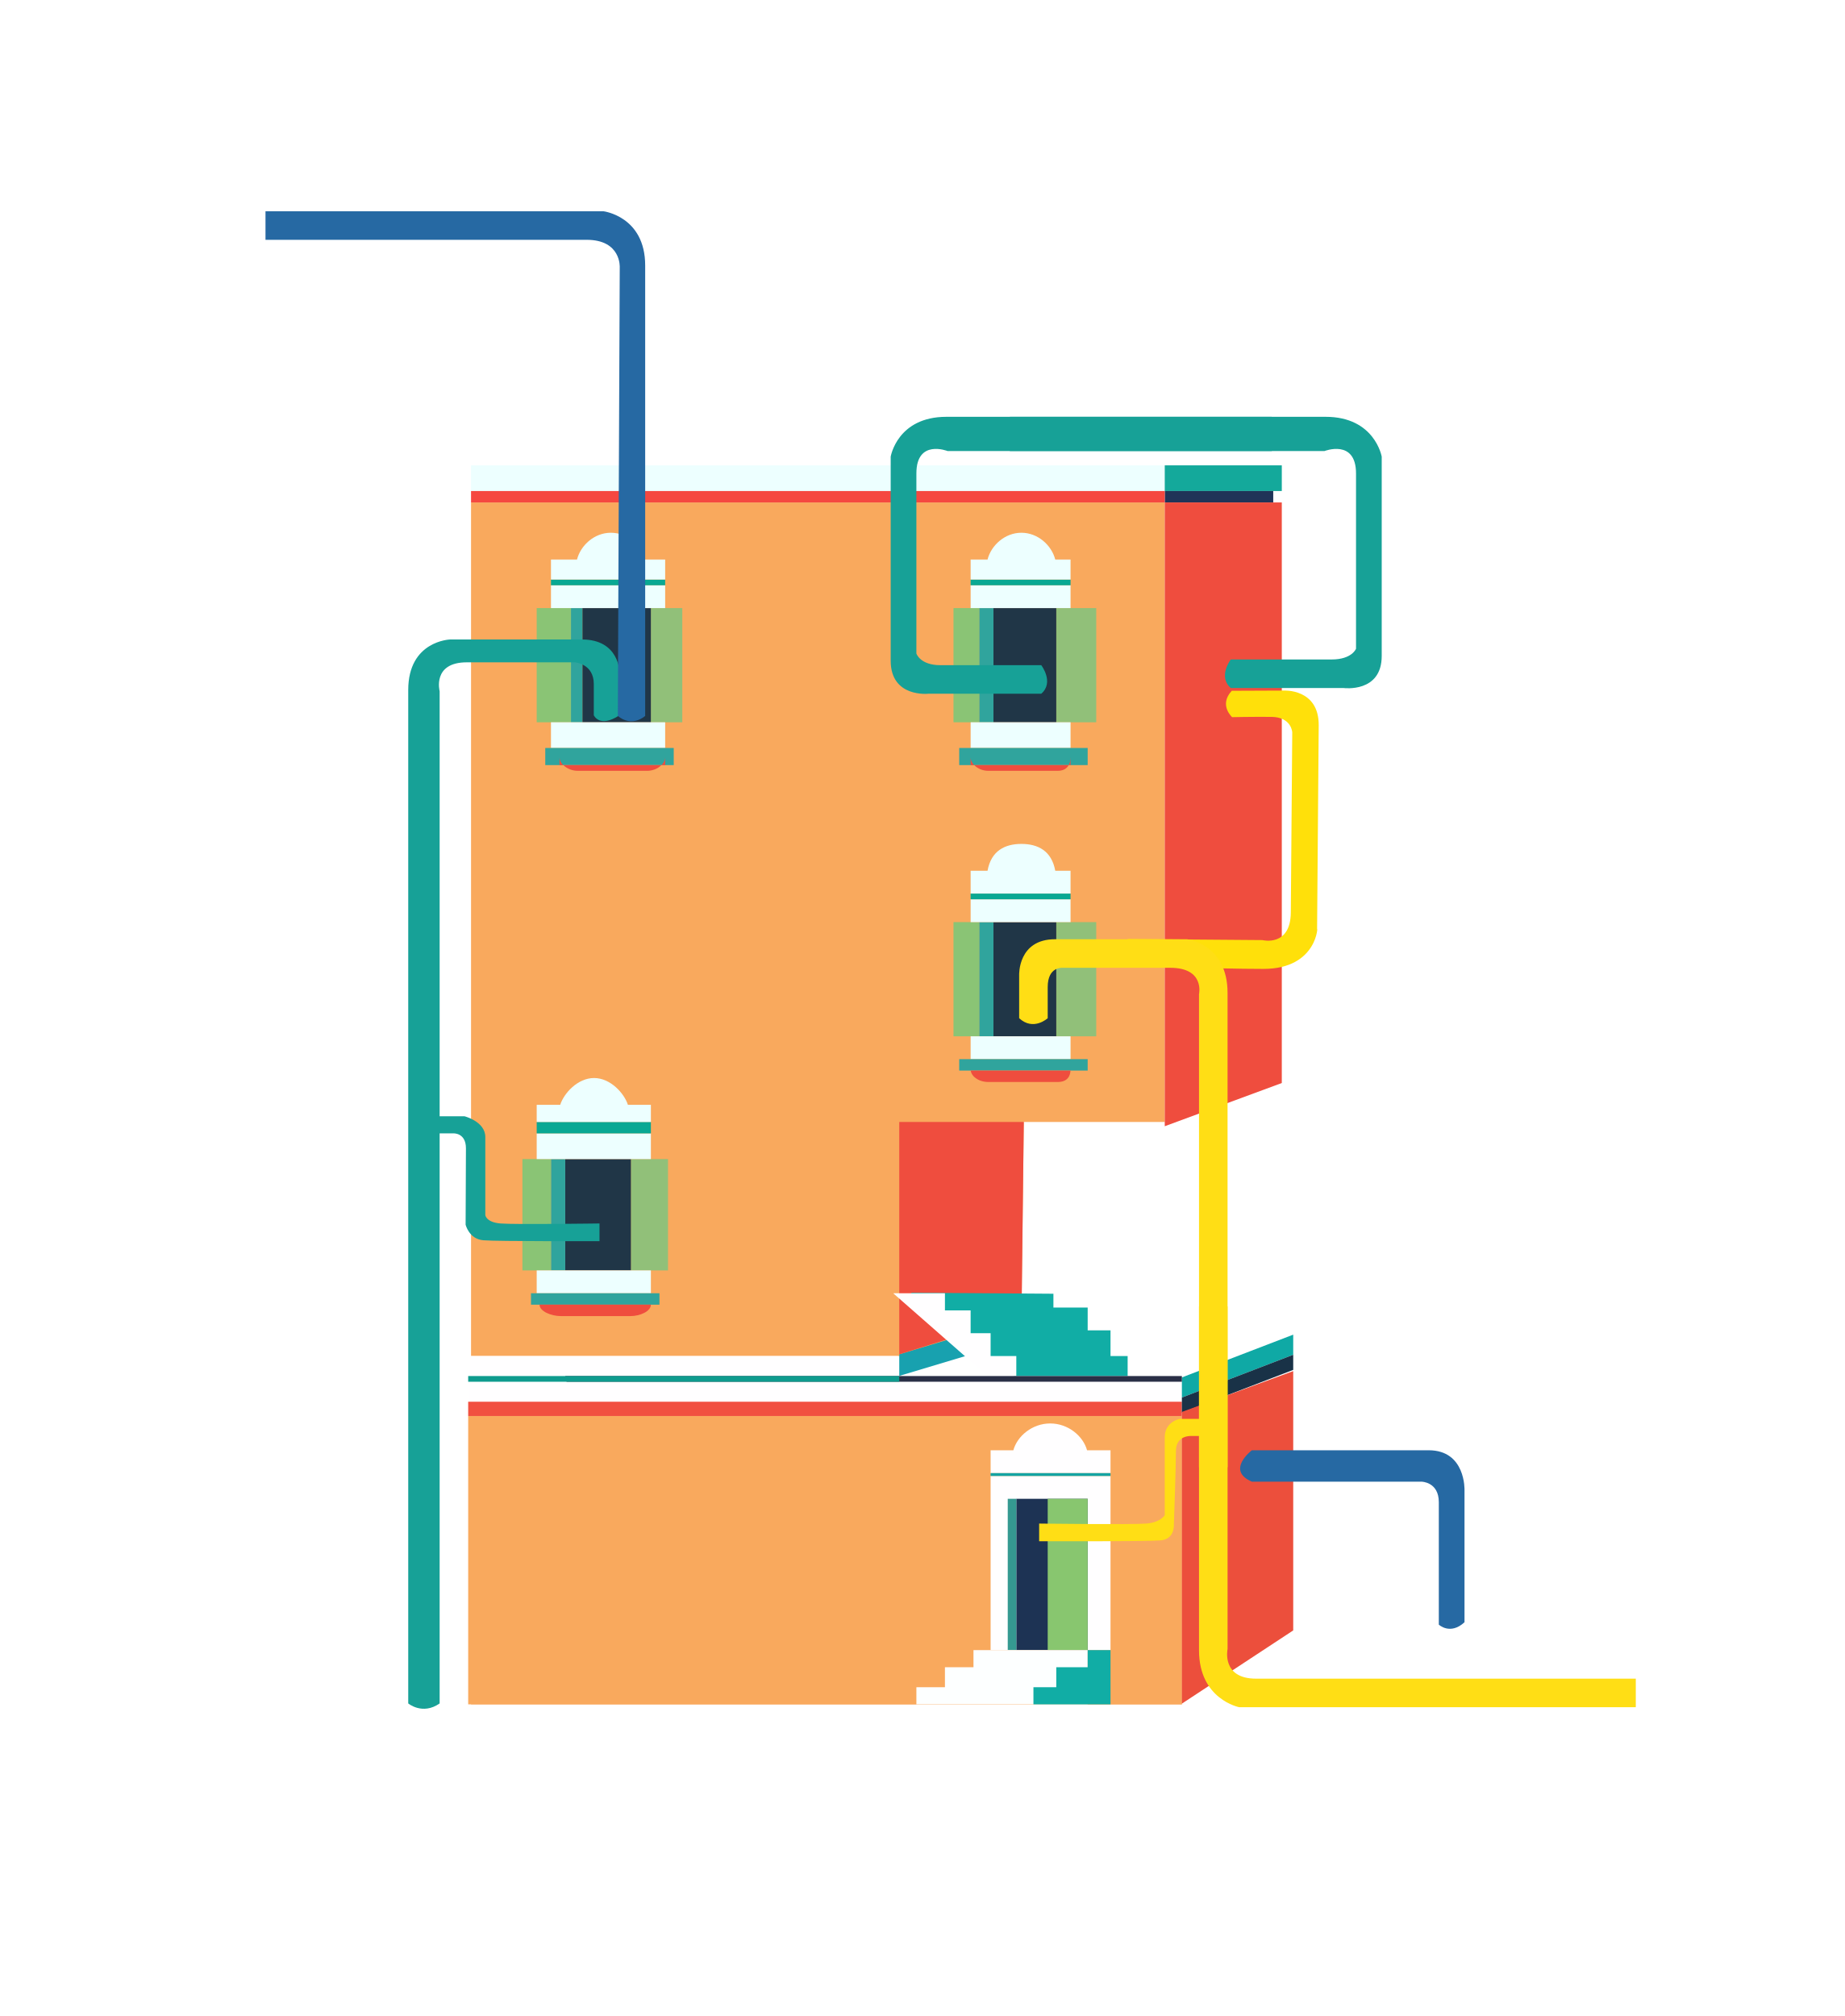
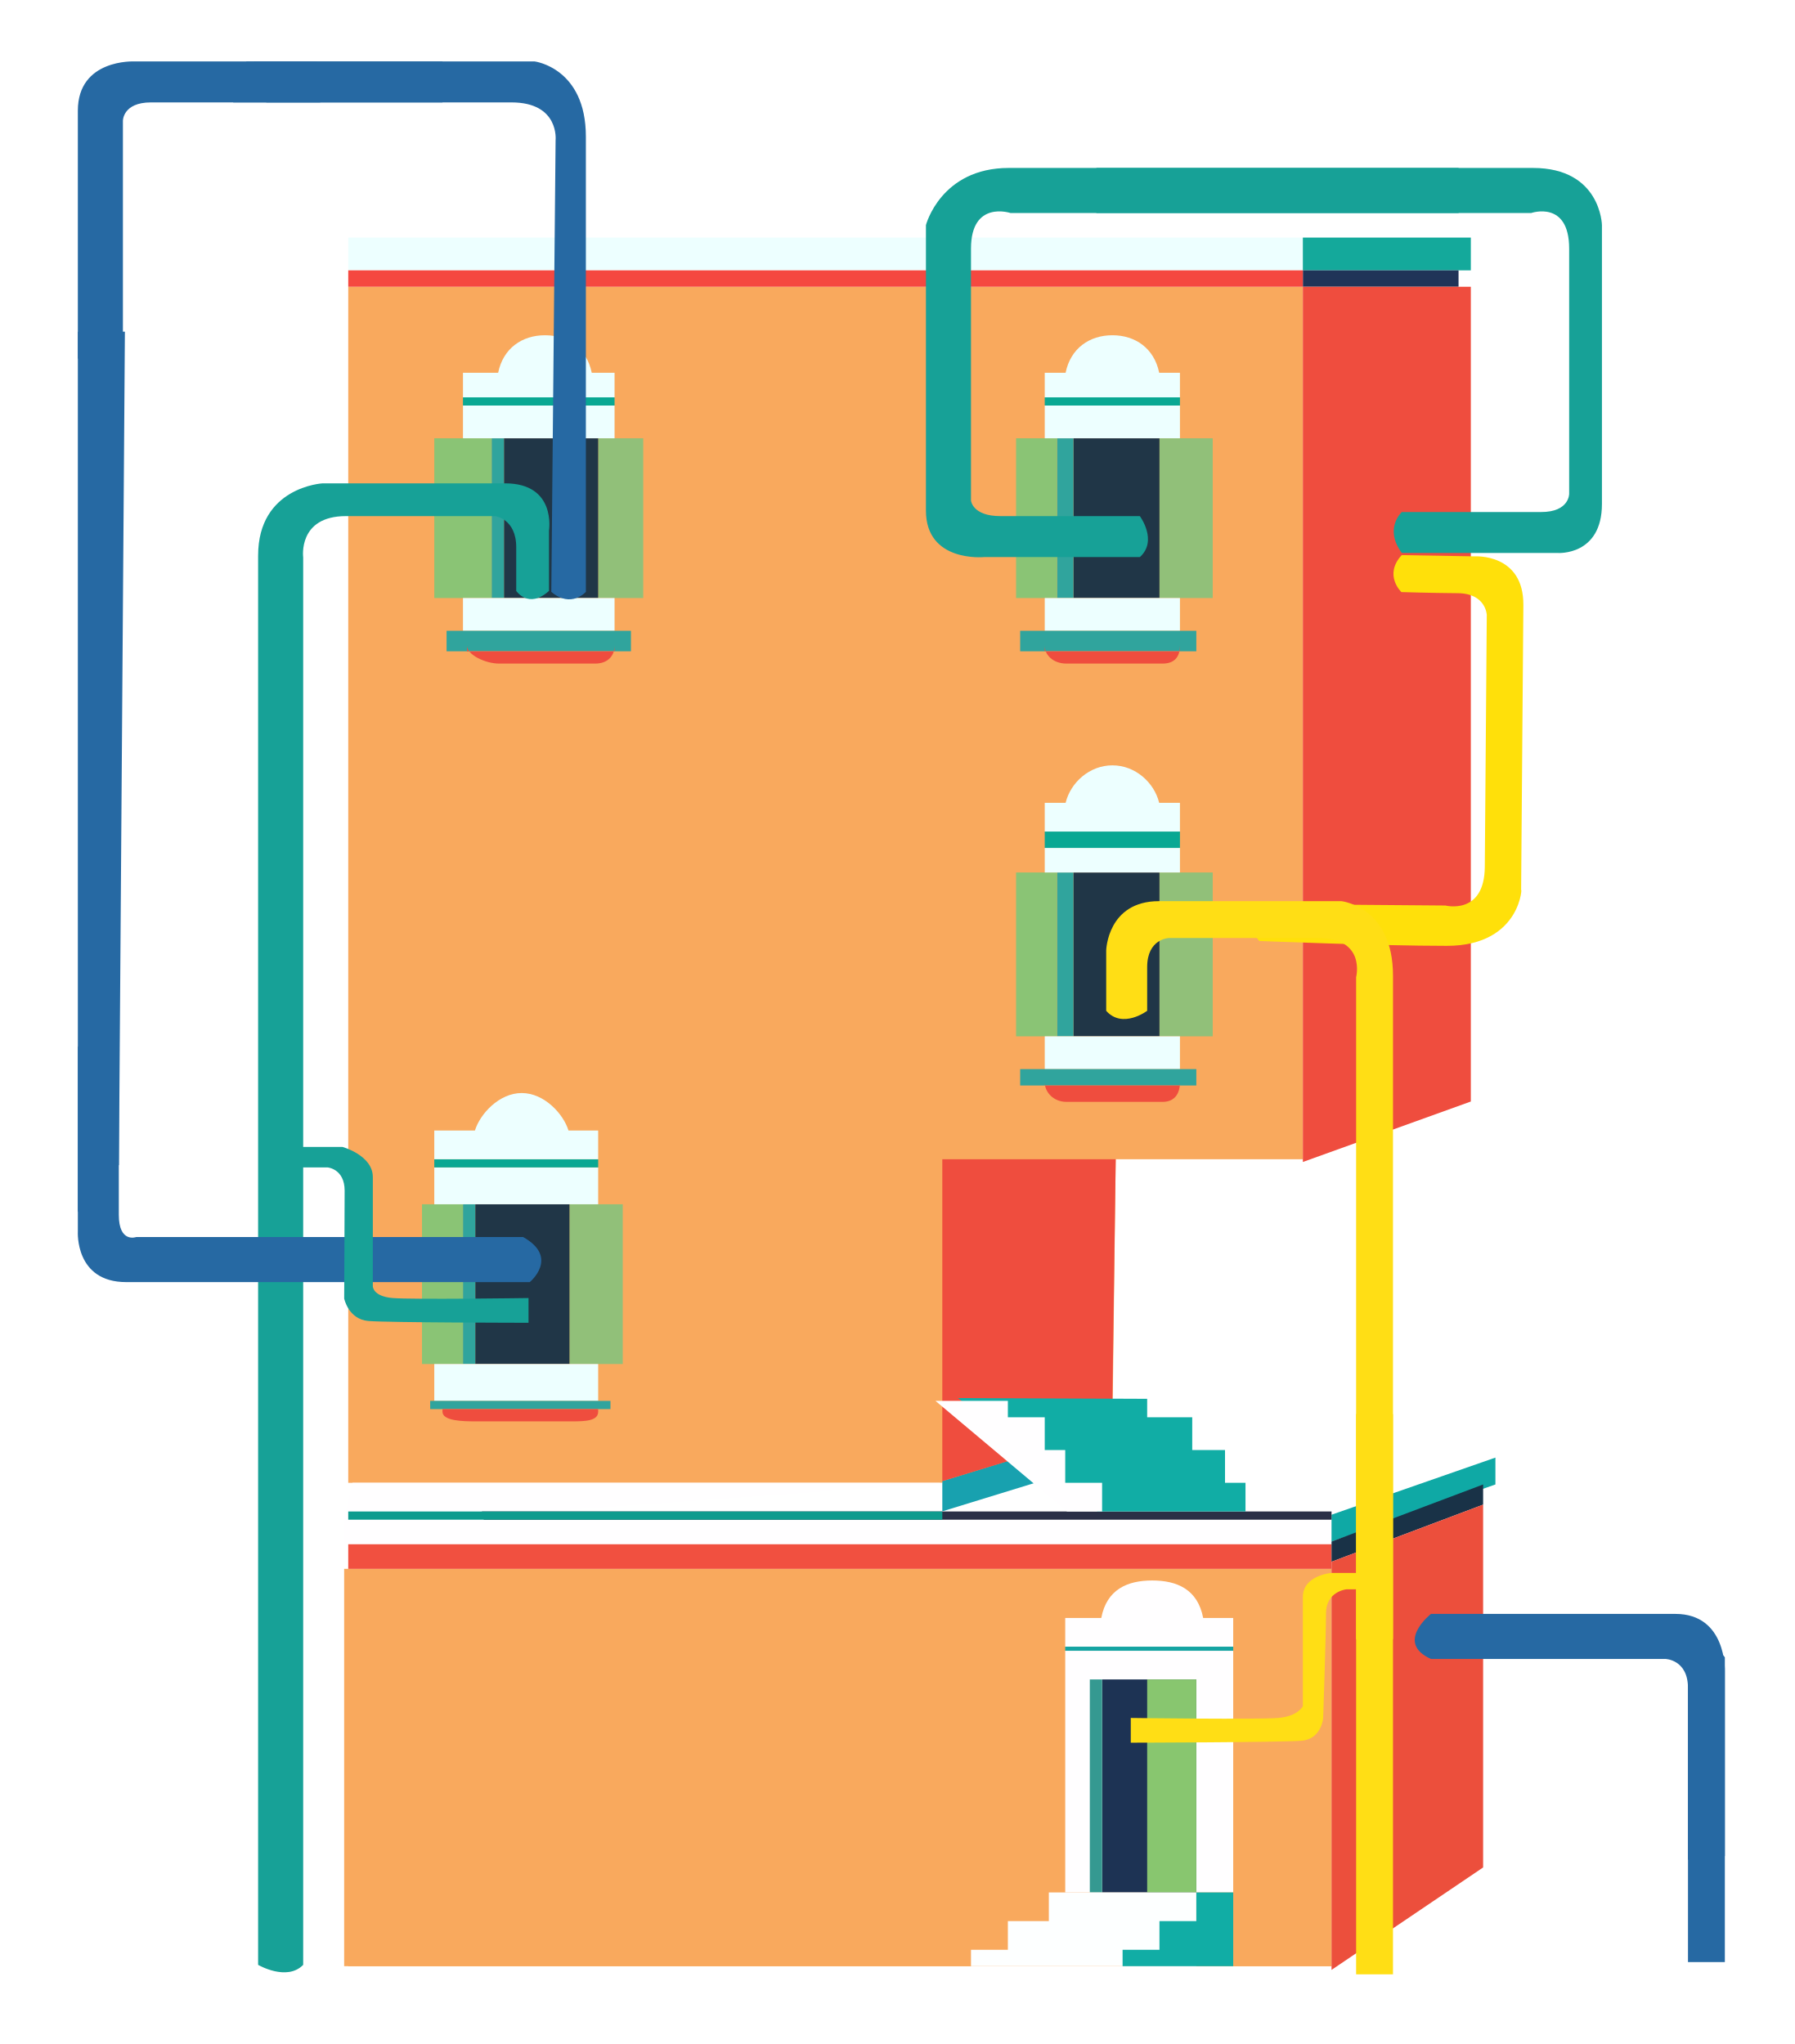
- <svg xmlns="http://www.w3.org/2000/svg" version="1.1" id="Layer_1" x="0px" y="0px" width="646.22px" height="706.165px" viewBox="0 0 646.22 706.165" enable-background="new 0 0 646.22 706.165" xml:space="preserve">
+ <svg xmlns="http://www.w3.org/2000/svg" version="1.1" id="Layer_1" x="0px" y="0px" width="438px" height="499px" viewBox="103.61 104.583 438 499" enable-background="new 103.61 104.583 438 499" xml:space="preserve">
  <g>
-     <polygon fill="#F9A95D" points="358.623,393 357.783,461.331 314.894,475 165,475 165,176 408,176 408,393  " />
-     <rect x="165" y="496" fill="#F9A95E" width="249" height="101" />
-     <rect x="164" y="496" fill="#F9A95D" width="250" height="101" />
-     <rect x="347" y="517" fill="#FFFEFF" width="42" height="61" />
-     <rect x="370" y="213" fill="#91C079" width="14" height="40" />
-     <rect x="348" y="213" fill="#203647" width="22" height="40" />
-     <rect x="343" y="213" fill="#30A49D" width="5" height="40" />
-     <rect x="334" y="213" fill="#8AC475" width="9" height="40" />
-     <rect x="340" y="205" fill="#EDFFFF" width="35" height="8" />
-     <rect x="340" y="253" fill="#EDFFFF" width="35" height="9" />
-     <rect x="340" y="203" fill="#09A893" width="35" height="2" />
-     <path fill="#EDFFFF" d="M369.641,196c-1.268-5-6.09-9.391-11.857-9.391c-5.77,0-10.59,4.391-11.858,9.391H340v7h5.997h23.571H375   v-7H369.641z" />
-     <rect x="336" y="262" fill="#30A49D" width="45" height="6" />
-     <path fill="#EF4D3E" d="M375,268v-2.726c0,2.3-1.074,4.726-4.504,4.726H346.17c-3.43,0-6.17-2.426-6.17-4.726V268H375z" />
-     <rect x="228" y="213" fill="#91C079" width="11" height="40" />
-     <rect x="204" y="213" fill="#203647" width="24" height="40" />
-     <rect x="200" y="213" fill="#30A49D" width="4" height="40" />
-     <rect x="188" y="213" fill="#8AC475" width="12" height="40" />
-     <rect x="193" y="205" fill="#EDFFFF" width="40" height="8" />
-     <rect x="193" y="253" fill="#EDFFFF" width="40" height="9" />
-     <rect x="193" y="203" fill="#09A893" width="40" height="2" />
-     <path fill="#EDFFFF" d="M225.835,196c-1.268-5-6.089-9.391-11.858-9.391c-5.768,0-10.589,4.391-11.857,9.391H193v7h9.193h23.568   H233v-7H225.835z" />
-     <rect x="191" y="262" fill="#30A49D" width="45" height="6" />
-     <path fill="#EF4D3E" d="M233,268v-2.726c0,2.3-2.88,4.726-6.307,4.726h-24.329c-3.429,0-6.364-2.426-6.364-4.726V268H233z" />
-     <rect x="370" y="323" fill="#91C079" width="14" height="40" />
-     <rect x="348" y="323" fill="#203647" width="22" height="40" />
-     <rect x="343" y="323" fill="#30A49D" width="5" height="40" />
-     <rect x="334" y="323" fill="#8AC475" width="9" height="40" />
-     <rect x="340" y="315" fill="#EDFFFF" width="35" height="8" />
-     <rect x="340" y="363" fill="#EDFFFF" width="35" height="8" />
-     <rect x="340" y="313" fill="#09A893" width="35" height="2" />
-     <path fill="#EDFFFF" d="M369.641,305c-1.268-7-6.09-9.392-11.857-9.392c-5.77,0-10.59,2.392-11.858,9.392H340v8h5.997h23.571H375   v-8H369.641z" />
-     <rect x="336" y="371" fill="#30A49D" width="45" height="4" />
-     <path fill="#EF4D3E" d="M375,375v-0.4c0,2.302-1.074,4.4-4.504,4.4H346.17c-3.43,0-6.17-2.099-6.17-4.4v0.4H375z" />
-     <rect x="221" y="406" fill="#91C079" width="13" height="39" />
-     <rect x="198" y="406" fill="#203647" width="23" height="39" />
-     <rect x="193" y="406" fill="#30A49D" width="5" height="39" />
-     <rect x="183" y="406" fill="#8AC475" width="10" height="39" />
-     <rect x="188" y="397" fill="#EDFFFF" width="40" height="9" />
-     <rect x="188" y="445" fill="#EDFFFF" width="40" height="8" />
-     <rect x="188" y="393" fill="#09A893" width="40" height="4" />
-     <path fill="#EDFFFF" d="M219.948,387c-1.267-4-6.088-9.392-11.857-9.392c-5.768,0-10.589,5.392-11.857,9.392H188v6h8.306h23.571   H228v-6H219.948z" />
-     <path fill="#FFFEFF" d="M380.785,508c-1.379-5-6.63-9.392-12.91-9.392c-6.282,0-11.529,4.392-12.913,9.392H347v8h8.043h25.664H389   v-8H380.785z" />
-     <rect x="186" y="453" fill="#30A49D" width="45" height="4" />
-     <path fill="#EF4D3E" d="M228,457v0.015c0,2.3-3.767,3.985-7.194,3.985h-24.328c-3.429,0-7.478-1.686-7.478-3.985V457H228z" />
-     <rect x="165" y="163" fill="#EDFFFF" width="243" height="9" />
-     <rect x="408" y="163" fill="#14A99B" width="41" height="9" />
-     <rect x="408" y="172" fill="#203458" width="38" height="4" />
-     <rect x="165" y="172" fill="#F54840" width="243" height="4" />
-     <rect x="356" y="525" fill="#1D3354" width="25" height="53" />
-     <rect x="367" y="525" fill="#88C66F" width="14" height="53" />
-     <rect x="353" y="525" fill="#359991" width="3" height="53" />
-     <rect x="347" y="516" fill="#14A4A3" width="42" height="1" />
-     <polygon fill="#18A1AF" points="357,469.344 315,481.955 315,474.392 357,461.775  " />
-     <polygon fill="#FFFEFF" points="164.5,482 314.551,482 314.694,475 164.703,475  " />
-     <rect x="164" y="482" fill="#FFFEFF" width="250" height="9" />
-     <rect x="164" y="491" fill="#F15040" width="250" height="5" />
-     <polygon fill="#0FA9A5" points="453,474.551 414,489.533 414,482.484 453,467.502  " />
-     <polygon fill="#193247" points="414,494.82 453,479.84 453,474.551 414,489.533  " />
-     <polygon fill="#EC4F3C" points="453,571.104 414,596.748 414,494.57 453,480.275  " />
-     <polygon fill="#FDFFFF" points="341,578 341,584 331,584 331,591 321,591 321,597 331.292,597 340.545,597 381,597 381,578  " />
-     <polygon fill="#11ADA5" points="381,578 381,584 370,584 370,591 362,591 362,597 370.818,597 380.068,597 389,597 389,578  " />
-     <polygon fill="#EF4D3E" points="449,379.359 408,394.497 408,176 449,176  " />
-     <polygon fill="#EF4D3E" points="315,393 358.623,393 357.837,461.026 315,474.392  " />
-     <path fill="#17A197" d="M217,250.533v-15.137c0,0-0.079-11.396-13.114-11.396c-13.036,0-46.253,0-46.253,0S143,224.463,143,241.703   s0,354.975,0,354.975s5,4.205,11,0V242.123c0,0-2.675-10.123,9.52-10.123c12.194,0,37.844,0,37.844,0s6.636,0.453,6.636,7.602   c0,7.146,0,10.932,0,10.932S210,255.158,217,250.533z" />
-     <path fill="#17A197" d="M210,428.556c0,0-29.67,0.419-34.716,0c-5.046-0.42-5.284-2.942-5.284-2.942s0-21.865,0-27.334   c0-5.463-7.321-7.279-7.321-7.279h-10.932c0,0-1.682,2,0,6h7.148c0,0,4.319-0.226,4.319,5.237c0,5.468-0.114,26.732-0.114,26.732   s1.165,5.053,6.21,5.472c5.045,0.422,40.69,0.305,40.69,0.305V428.556z" />
-     <path fill="#2669A3" d="M438.516,519h59.416c0,0,6.068,0.035,6.068,7.185c0,7.147,0,42.891,0,42.891s4,3.783,9-0.841V521.98   c0,0,0.49-13.98-12.544-13.98s-61.94,0-61.94,0S429.264,515,438.516,519z" />
-     <path fill="#17A197" d="M364.742,243h-39.524c0,0-13.218,1.471-13.218-11.563c0-13.035,0-71.482,0-71.482S314.285,146,331.525,146   c17.238,0,113.949,0,113.949,0s4.203,7,0,12h-113.53c0,0-10.945-4.354-10.945,7.842s0,63.074,0,63.074s1.274,4.084,8.423,4.084   c7.149,0,35.319,0,35.319,0S369.367,239,364.742,243z" />
-     <path fill="#17A197" d="M431.133,241h39.523c0,0,13.344,1.791,13.344-11.245c0-13.034,0-69.8,0-69.8S481.592,146,464.351,146   c-17.238,0-110.589,0-110.589,0s-4.201,7,0,12h110.169c0,0,11.069-4.354,11.069,7.842s0,61.391,0,61.391S473.602,231,466.453,231   c-7.147,0-35.32,0-35.32,0S426.508,237,431.133,241z" />
-     <path fill="#2669A3" d="M93,74h118.375c0,0,14.625,1.768,14.625,19.007c0,17.238,0,157.767,0,157.767s-4.54,4.205-9.585,0   l0.674-157.105c0,0,0.593-9.668-11.602-9.668C193.294,84,93,84,93,84" />
-     <path fill="#FFE00A" d="M431.483,241.965l18.117-0.076c0,0,12.433-0.825,12.329,12.208c-0.104,13.036-0.569,71.479-0.569,71.479   c0.261-2.24,0.569,13.814-18.842,13.814c-17.241-0.002-47.516-1.219-47.516-1.219s-4.161-4.239,0.082-9.25l47.092,0.372   c0,0,9.884,2.517,9.982-9.679c0.097-12.193,0.501-63.07,0.501-63.07s-0.189-5.379-7.336-5.437   c-7.148-0.056-13.717,0.099-13.717,0.099S426.819,246.975,431.483,241.965z" />
-     <polygon fill="#11ADA5" points="389,475 389,466 381,466 381,458 369,458 369,453.17 319.06,452.811 319.06,452.811    319.06,452.811 319.06,452.811 355.183,482 388.217,482 388.217,482 388.217,482 395,482 395,475  " />
-     <polygon fill="#FFFEFF" points="347,475 347,467 340,467 340,459 331,459 331,453 313,453 313,453.109 313,453.109 313,453.109    346,482.055 346,482.055 346,482.055 346,482 356,482 356,475  " />
-     <path fill="#FFDE15" d="M357,356.654v-15.139c0,0-0.469-12.516,12.568-12.516c13.033,0,46.25,0,46.25,0S430,330.586,430,347.825   s0,166.089,0,166.089s-6,4.206-10,0V348.246c0,0,2.125-9.246-10.068-9.246s-37.843,0-37.843,0S367,338.574,367,345.721   c0,7.15,0,10.934,0,10.934S362,361.279,357,356.654z" />
-     <path fill="#FFDE15" d="M573,598H434.07c0,0-14.07-2.705-14.07-19.944c0-17.24,0-120.405,0-120.405s4-4.206,10,0v119.984   c0,0-2.236,10.365,9.956,10.365C452.151,588,573,588,573,588" />
-     <path fill="#FFDE15" d="M364,533.677c0,0,32.513,0.42,37.558,0c5.048-0.419,6.442-2.942,6.442-2.942s0-21.865,0-27.332   s5.297-6.402,5.297-6.402h10.933c0,0,1.681,4,0,6h-7.149c0,0-5.16-0.246-5.16,5.218c0,5.466-0.726,25.885-0.726,25.885   s0.368,5.042-4.677,5.464c-5.045,0.42-42.518,0.301-42.518,0.301V533.677z" />
-     <polygon fill="#2A2F46" points="414,484 198.472,484 198,482 414,482  " />
-     <rect x="164" y="482" fill="#0E9B8E" width="151" height="2" />
+     <polygon fill="#F9A95D" points="375.933,387.583 375.125,453.735 333.815,466.583 188.61,466.583 188.61,174.583 421.61,174.583    421.61,387.583  " />
+     <rect x="188.61" y="487.583" fill="#F9A95E" width="240" height="97" />
+     <rect x="187.61" y="487.583" fill="#F9A95D" width="241" height="97" />
+     <rect x="363.61" y="507.583" fill="#FFFEFF" width="41" height="59" />
+     <rect x="386.61" y="211.583" fill="#91C079" width="13" height="39" />
+     <rect x="365.61" y="211.583" fill="#203647" width="21" height="39" />
+     <rect x="361.61" y="211.583" fill="#30A49D" width="4" height="39" />
+     <rect x="351.61" y="211.583" fill="#8AC475" width="10" height="39" />
+     <rect x="358.61" y="203.583" fill="#EDFFFF" width="33" height="8" />
+     <rect x="358.61" y="250.583" fill="#EDFFFF" width="33" height="8" />
+     <rect x="358.61" y="201.583" fill="#09A893" width="33" height="2" />
+     <path fill="#EDFFFF" d="M386.543,195.583c-1.221-6-5.865-9.157-11.419-9.157c-5.558,0-10.2,3.157-11.422,9.157h-5.093v6h5.162   h22.702h5.136v-6H386.543z" />
+     <rect x="352.61" y="258.583" fill="#30A49D" width="43" height="5" />
+     <path fill="#EF4D3E" d="M391.61,263.583v-1.344c0,2.242-0.939,4.344-4.241,4.344h-23.431c-3.302,0-5.328-2.102-5.328-4.344v1.344   H391.61z" />
+     <rect x="249.61" y="211.583" fill="#91C079" width="11" height="39" />
+     <rect x="226.61" y="211.583" fill="#203647" width="23" height="39" />
+     <rect x="223.61" y="211.583" fill="#30A49D" width="3" height="39" />
+     <rect x="209.61" y="211.583" fill="#8AC475" width="14" height="39" />
+     <rect x="216.61" y="203.583" fill="#EDFFFF" width="37" height="8" />
+     <rect x="216.61" y="250.583" fill="#EDFFFF" width="37" height="8" />
+     <rect x="216.61" y="201.583" fill="#09A893" width="37" height="2" />
+     <path fill="#EDFFFF" d="M248.04,195.583c-1.221-6-5.864-9.157-11.42-9.157c-5.555,0-10.199,3.157-11.42,9.157h-8.589v6h8.66h22.7   h5.64v-6H248.04z" />
+     <rect x="212.61" y="258.583" fill="#30A49D" width="45" height="5" />
+     <path fill="#EF4D3E" d="M253.61,263.583v-1.344c0,2.242-1.443,4.344-4.744,4.344h-23.432c-3.302,0-7.824-2.102-7.824-4.344v1.344   H253.61z" />
+     <rect x="386.61" y="317.583" fill="#91C079" width="13" height="40" />
+     <rect x="365.61" y="317.583" fill="#203647" width="21" height="40" />
+     <rect x="361.61" y="317.583" fill="#30A49D" width="4" height="40" />
+     <rect x="351.61" y="317.583" fill="#8AC475" width="10" height="40" />
+     <rect x="358.61" y="311.583" fill="#EDFFFF" width="33" height="6" />
+     <rect x="358.61" y="357.583" fill="#EDFFFF" width="33" height="8" />
+     <rect x="358.61" y="307.583" fill="#09A893" width="33" height="4" />
+     <path fill="#EDFFFF" d="M386.543,300.583c-1.221-5-5.865-9.159-11.419-9.159c-5.558,0-10.2,4.159-11.422,9.159h-5.093v7h5.162   h22.702h5.136v-7H386.543z" />
+     <rect x="352.61" y="365.583" fill="#30A49D" width="43" height="4" />
+     <path fill="#EF4D3E" d="M391.61,369.583v-0.73c0,2.244-0.939,4.73-4.241,4.73h-23.431c-3.302,0-5.328-2.486-5.328-4.73v0.73H391.61   z" />
+     <rect x="242.61" y="398.583" fill="#91C079" width="13" height="39" />
+     <rect x="219.61" y="398.583" fill="#203647" width="23" height="39" />
+     <rect x="216.61" y="398.583" fill="#30A49D" width="3" height="39" />
+     <rect x="206.61" y="398.583" fill="#8AC475" width="10" height="39" />
+     <rect x="209.61" y="389.583" fill="#EDFFFF" width="40" height="9" />
+     <rect x="209.61" y="437.583" fill="#EDFFFF" width="40" height="9" />
+     <rect x="209.61" y="387.583" fill="#09A893" width="40" height="2" />
+     <path fill="#EDFFFF" d="M242.37,380.583c-1.221-4-5.865-9.158-11.421-9.158c-5.555,0-10.199,5.158-11.42,9.158h-9.919v7h9.989   h22.702h7.309v-7H242.37z" />
+     <path fill="#FFFEFF" d="M397.279,499.583c-1.329-7-6.386-9.158-12.435-9.158c-6.051,0-11.105,2.158-12.438,9.158h-8.797v7h8.875   h24.718h7.407v-7H397.279z" />
+     <rect x="208.61" y="446.583" fill="#30A49D" width="44" height="2" />
+     <path fill="#EF4D3E" d="M249.61,448.583v0.641c0,2.242-3.112,2.359-6.414,2.359h-23.431c-3.302,0-8.155-0.117-8.155-2.359v-0.641   H249.61z" />
+     <rect x="188.61" y="162.583" fill="#EDFFFF" width="233" height="8" />
+     <rect x="421.61" y="162.583" fill="#14A99B" width="41" height="8" />
+     <rect x="421.61" y="170.583" fill="#203458" width="38" height="4" />
+     <rect x="188.61" y="170.583" fill="#F54840" width="233" height="4" />
+     <rect x="372.61" y="514.583" fill="#1D3354" width="23" height="52" />
+     <rect x="383.61" y="514.583" fill="#88C66F" width="12" height="52" />
+     <rect x="369.61" y="514.583" fill="#359991" width="3" height="52" />
+     <rect x="363.61" y="506.583" fill="#14A4A3" width="41" height="1" />
+     <polygon fill="#18A1AF" points="373.61,461.247 333.61,473.545 333.61,466.168 373.61,453.866  " />
+     <polygon fill="#FFFEFF" points="188.022,473.583 236.619,473.583 333.815,466.583 189.642,466.583  " />
+     <rect x="187.61" y="473.583" fill="#FFFEFF" width="241" height="8" />
+     <rect x="188.61" y="481.583" fill="#F15040" width="240" height="6" />
+     <polygon fill="#0FA9A5" points="468.61,466.987 428.61,480.928 428.61,474.368 468.61,460.424  " />
+     <polygon fill="#193247" points="428.61,485.848 465.61,471.907 465.61,466.987 428.61,480.928  " />
+     <polygon fill="#EC4F3C" points="465.61,560.483 428.61,585.493 428.61,485.848 465.61,471.907  " />
+     <polygon fill="#FDFFFF" points="359.61,566.583 359.61,573.583 349.61,573.583 349.61,580.583 340.61,580.583 340.61,584.583    349.61,584.583 358.52,584.583 395.61,584.583 395.61,566.583  " />
+     <polygon fill="#11ADA5" points="395.61,566.583 395.61,573.583 386.61,573.583 386.61,580.583 377.61,580.583 377.61,584.583    387.678,584.583 396.588,584.583 404.61,584.583 404.61,566.583  " />
+     <polygon fill="#EF4D3E" points="462.61,373.495 421.61,388.256 421.61,174.583 462.61,174.583  " />
+     <polygon fill="#EF4D3E" points="333.61,387.583 375.933,387.583 375.022,453.53 333.61,466.168  " />
+     <polygon fill="#2A2F46" points="428.61,475.583 221.686,475.583 221.231,473.583 428.61,473.583  " />
+     <path fill="#17A197" d="M237.61,248.839v-14.764c0,0,1.844-11.493-10.71-11.493c-12.554,0-44.548,0-44.548,0   s-15.742,0.832-15.742,17.645c0,16.813,0,344.035,0,344.035s7,4.1,11,0V240.637c0,0-1.333-10.054,10.412-10.054   c11.745,0,36.449,0,36.449,0s5.139,0.624,5.139,7.595c0,6.97,0,10.661,0,10.661S232.61,253.35,237.61,248.839z" />
+     <path fill="#2669A3" d="M452.879,509.583h57.227c0,0,5.504,0.125,5.504,7.096s0,41.826,0,41.826s4,3.689,9-0.82v-45.105   c0,0,0.48-13.996-12.072-13.996c-12.555,0-59.658,0-59.658,0S443.969,505.583,452.879,509.583z" />
+     <path fill="#2669A3" d="M386,406" />
+     <path fill="#2669A3" d="M524.61,583.583v-74.408c0,0-6-7.789-9-3.277v77.686" />
+     <path fill="#2669A3" d="M133.61,192.016v-57.942c0,0-0.042-4.491,6.844-4.491c6.884,0,41.309,0,41.309,0s3.644-6-0.811-10h-44.549   c0,0-13.793-0.682-13.793,12.028c0,12.713,0,60.405,0,60.405S128.61,201.038,133.61,192.016z" />
+     <path fill="#2669A3" d="M211.61,119.583h-47.811c0,0-7.693,7-3.238,10h51.049" />
+     <path fill="#2669A3" d="M231.299,406.583h-94.458c0,0-4.231,1.543-4.231-5.43c0-6.971,0-41.828,0-41.828s-5-3.689-10,0.822v45.105   c0,0-0.753,12.33,11.8,12.33c12.555,0,98.507,0,98.507,0S240.209,411.583,231.299,406.583z" />
+     <path fill="#2669A3" d="M122.61,185.583v214.879c0,0,0.311,0,10.022-11.475l1.463-203.428" />
+     <path fill="#2669A3" d="M382,400" />
+     <path fill="#17A197" d="M381.827,240.583h-38.067c0,0-14.149,1.369-14.149-11.342c0-12.712,0-69.709,0-69.709   s3.619-13.949,20.225-13.949c16.604,0,109.748,0,109.748,0s4.049,7,0,11H350.239c0,0-9.629-3.204-9.629,8.689s0,61.511,0,61.511   s0.313,3.8,7.199,3.8c6.886,0,34.018,0,34.018,0S386.281,236.583,381.827,240.583z" />
+     <path fill="#17A197" d="M445.77,239.583h38.066c0,0,10.773,0.729,10.773-11.982s0-68.069,0-68.069s-0.242-13.949-16.846-13.949   s-106.514,0-106.514,0s-4.047,7,0,11h106.107c0,0,9.252-3.204,9.252,8.689s0,59.868,0,59.868s0.063,4.443-6.822,4.443   c-6.884,0-34.018,0-34.018,0S441.315,233.583,445.77,239.583z" />
+     <path fill="#2669A3" d="M165.61,119.583h68.502c0,0,12.498,1.554,12.498,18.367c0,16.812,0,111.123,0,111.123s-3.578,4.101-8.438,0   l1.046-110.269c0,0,0.968-9.221-10.777-9.221c-11.743,0-59.832,0-59.832,0" />
+     <path fill="#FFE00A" d="M445.739,240.103l17.817,0.306c0,0,11.975-0.806,11.876,11.905c-0.102,12.711-0.549,69.707-0.549,69.707   c0.251-2.185,0.549,13.471-18.148,13.471c-16.605-0.002-45.764-1.188-45.764-1.188s-4.007-4.134,0.08-9.021l45.355,0.363   c0,0,9.52,2.454,9.614-9.438c0.093-11.891,0.482-61.506,0.482-61.506s-0.183-5.246-7.066-5.303   c-6.884-0.055-13.769-0.271-13.769-0.271S441.246,244.987,445.739,240.103z" />
+     <polygon fill="#11ADA5" points="402.61,466.583 402.61,458.583 394.61,458.583 394.61,450.583 383.61,450.583 383.61,446.075    337.452,445.891 337.452,445.891 337.452,445.891 337.452,445.891 371.479,473.583 402.256,473.583 402.274,473.583    402.256,473.583 407.61,473.583 407.61,466.583  " />
+     <polygon fill="#FFFEFF" points="363.61,466.583 363.61,458.583 358.61,458.583 358.61,450.583 349.61,450.583 349.61,446.583    331.79,446.583 331.942,446.583 331.942,446.583 331.942,446.583 364.065,473.583 364.065,473.583 364.065,473.583    364.188,473.583 372.61,473.583 372.61,466.583  " />
+     <path fill="#FFDE15" d="M373.61,351.352V336.59c0,0,0.309-12.007,12.864-12.007c12.553,0,44.545,0,44.545,0   s12.591,1.347,12.591,18.159c0,16.812,0,161.97,0,161.97s-5,4.102-9,0v-161.56c0,0,2.484-9.569-9.26-9.569s-36.447,0-36.447,0   s-5.293,0.139-5.293,7.108c0,6.972,0,10.661,0,10.661S377.61,355.862,373.61,351.352z" />
+     <path fill="#FFDE15" d="M434.61,586.583v-136.74c0,0,4-4.1,9,0v136.74" />
+     <path fill="#FFDE15" d="M379.61,523.985c0,0,31.125,0.408,35.984,0c4.861-0.41,6.016-2.869,6.016-2.869s0-21.324,0-26.654   c0-5.332,6.981-5.879,6.981-5.879h10.529c0,0,1.619,3,0,4h-6.886c0,0-4.971,0.502-4.971,5.83c0,5.33-0.697,25.616-0.697,25.616   s-0.396,5.103-5.256,5.513c-4.858,0.41-41.701,0.48-41.701,0.48V523.985z" />
+     <rect x="188.61" y="473.583" fill="#0E9B8E" width="145" height="2" />
+     <path fill="#17A197" d="M232.61,421.471c0,0-28.314,0.41-33.173,0c-4.861-0.41-4.827-2.871-4.827-2.871s0-21.322,0-26.654   c0-5.328-7.398-7.363-7.398-7.363h-10.529c0,0-1.62,3,0,5h6.884c0,0,4.16,0.338,4.16,5.664c0,5.334-0.11,26.351-0.11,26.351   s1.033,5.065,5.892,5.474c4.859,0.41,39.101,0.438,39.101,0.438V421.471z" />
  </g>
</svg>
